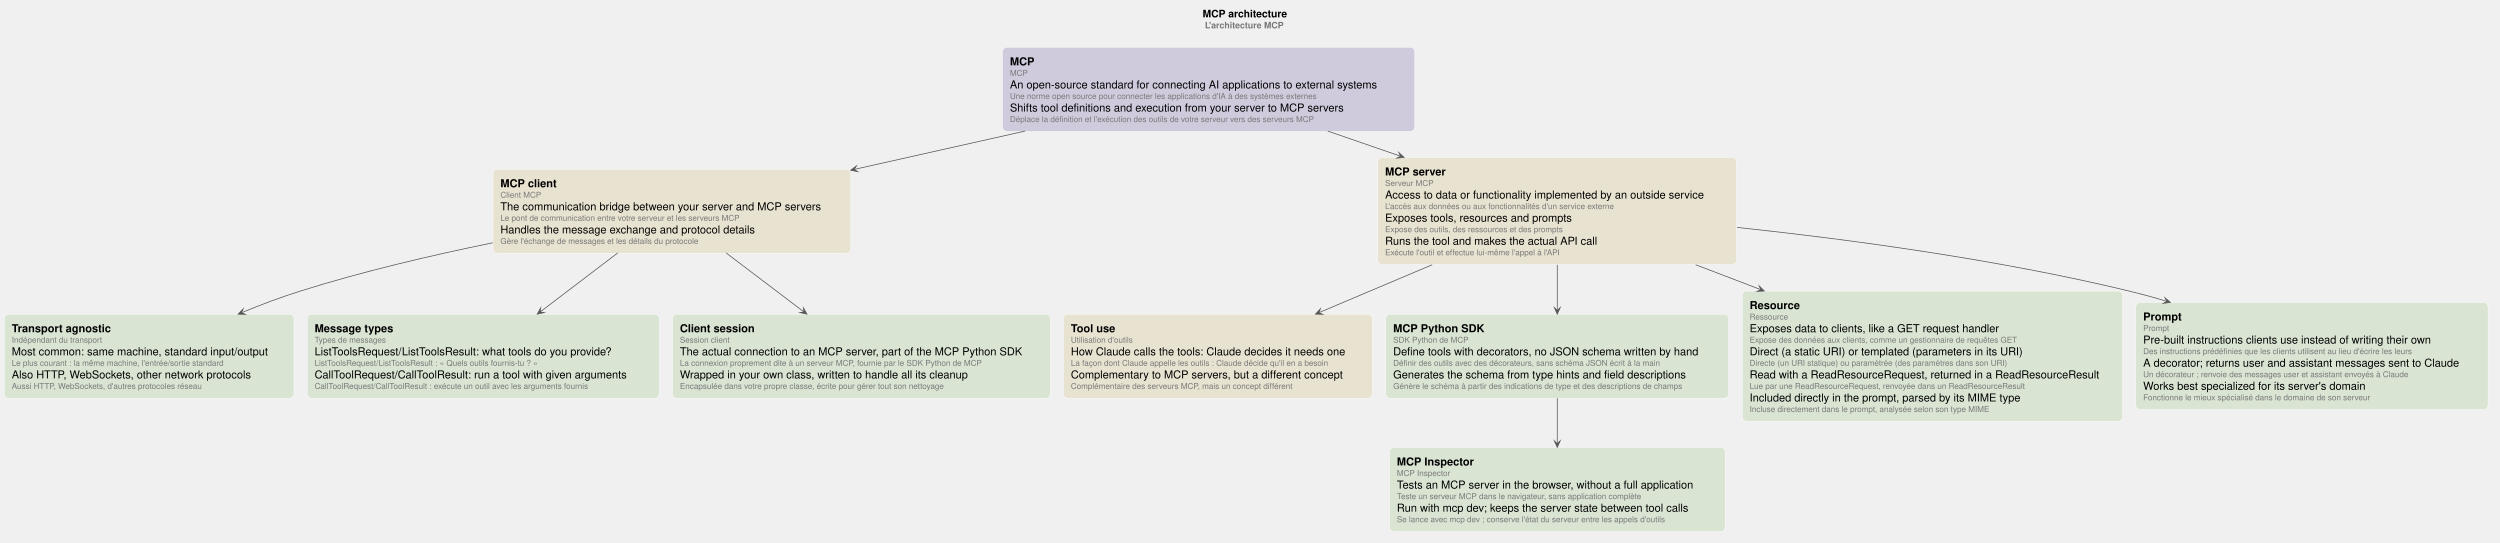
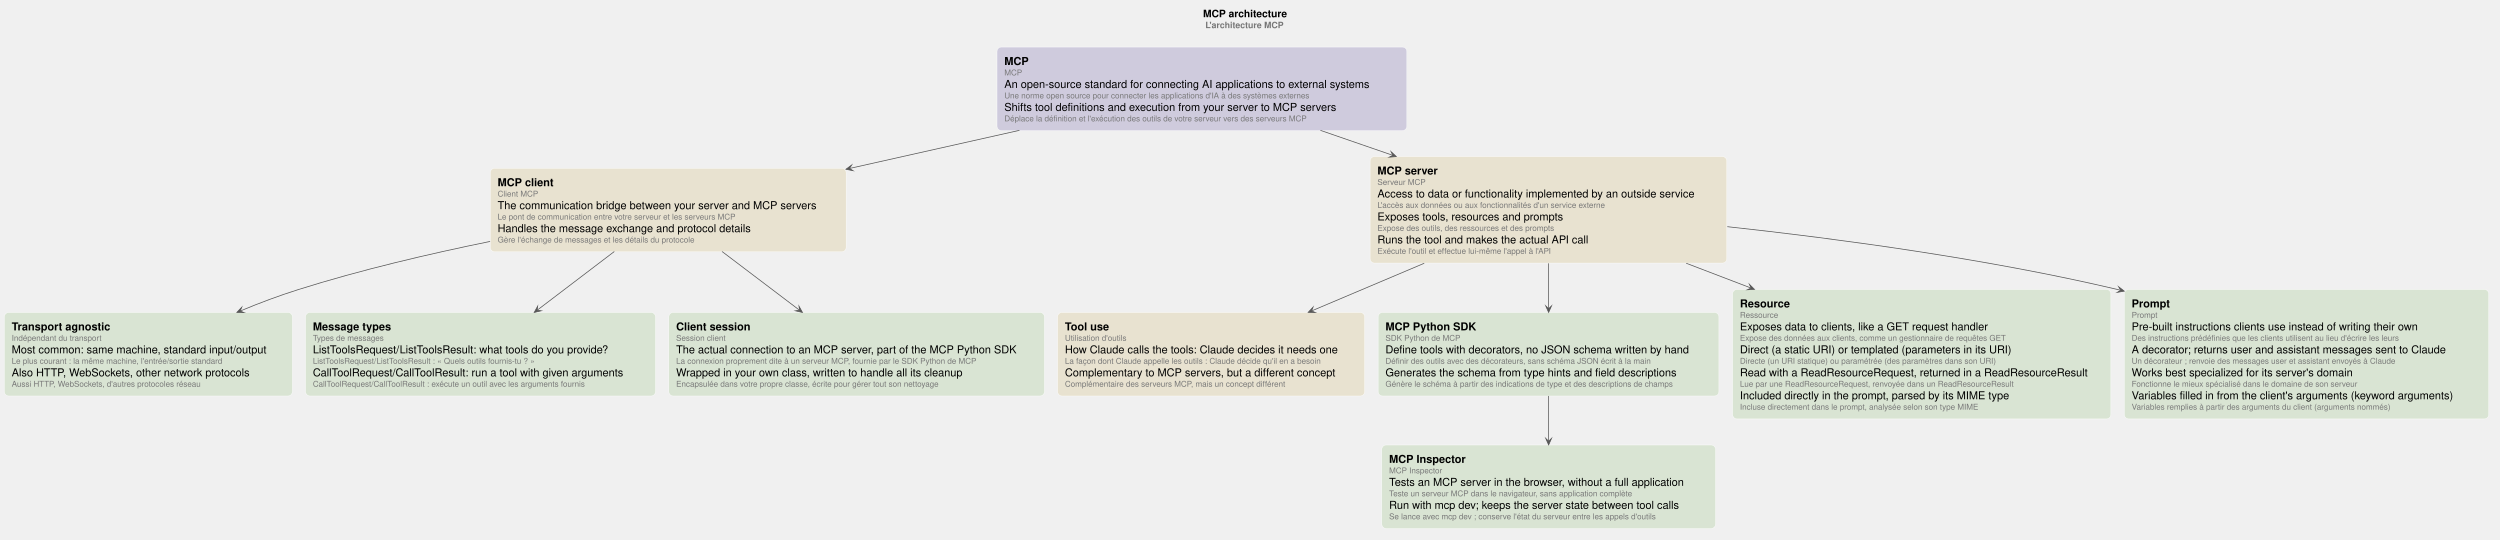
- <svg xmlns="http://www.w3.org/2000/svg" version="1.1" data-diagram-type="DESCRIPTION" style="width:3405px;height:739px;background:#FFFFFF;" width="3405px" height="739px" viewBox="0 0 3405 739" zoomAndPan="magnify" preserveAspectRatio="none" contentStyleType="text/css">
+ <svg xmlns="http://www.w3.org/2000/svg" version="1.1" data-diagram-type="DESCRIPTION" style="width:3424px;height:739px;background:#FFFFFF;" width="3424px" height="739px" viewBox="0 0 3424 739" zoomAndPan="magnify" preserveAspectRatio="none" contentStyleType="text/css">
  <defs />
  <g font-family="sans-serif" lengthAdjust="spacing">
    <g class="title" data-source-line="18">
-       <text x="1637.928" y="23.563" fill="#000" font-size="14" textLength="122.145" font-weight="700" font-family="Helvetica">MCP architecture</text>
-       <text x="1641.086" y="38.564" fill="#777" font-size="12" textLength="115.828" font-weight="700" font-family="Helvetica">L'architecture MCP</text>
+       <text x="1647.678" y="23.563" fill="#000" font-size="14" textLength="122.145" font-weight="700" font-family="Helvetica">MCP architecture</text>
+       <text x="1650.836" y="38.564" fill="#777" font-size="12" textLength="115.828" font-weight="700" font-family="Helvetica">L'architecture MCP</text>
    </g>
    <g class="entity" data-qualified-name="MCP" id="ent0001" data-source-line="20">
      <rect x="1365.5" y="64.459" width="561.318" height="114.377" fill="#CFCBDD" style="stroke:#FFF;stroke-width:0.5;" rx="6" ry="6" />
      <text x="1375.5" y="88.99" fill="#000" font-size="15" textLength="35.493" font-weight="700" font-family="Helvetica">MCP</text>
      <text x="1375.5" y="103.265" fill="#777" font-size="11" textLength="24.997" font-family="Helvetica">MCP</text>
      <text x="1375.5" y="120.449" fill="#000" font-size="15" textLength="541.318" font-family="Helvetica">An open-source standard for connecting AI applications to external systems</text>
      <text x="1375.5" y="134.724" fill="#777" font-size="11" textLength="449.072" font-family="Helvetica">Une norme open source pour connecter les applications d'IA à des systèmes externes</text>
      <text x="1375.5" y="151.908" fill="#000" font-size="15" textLength="491.067" font-family="Helvetica">Shifts tool definitions and execution from your server to MCP servers</text>
      <text x="1375.5" y="166.183" fill="#777" font-size="11" textLength="446.87" font-family="Helvetica">Déplace la définition et l'exécution des outils de votre serveur vers des serveurs MCP</text>
    </g>
    <g class="entity" data-qualified-name="CL" id="ent0002" data-source-line="21">
      <rect x="671.5" y="230.459" width="487.38" height="114.377" fill="#E8E2D0" style="stroke:#FFF;stroke-width:0.5;" rx="6" ry="6" />
      <text x="681.5" y="254.99" fill="#000" font-size="15" textLength="81.372" font-weight="700" font-family="Helvetica">MCP client</text>
      <text x="681.5" y="269.265" fill="#777" font-size="11" textLength="58.33" font-family="Helvetica">Client MCP</text>
      <text x="681.5" y="286.449" fill="#000" font-size="15" textLength="467.38" font-family="Helvetica">The communication bridge between your server and MCP servers</text>
      <text x="681.5" y="300.724" fill="#777" font-size="11" textLength="349.046" font-family="Helvetica">Le pont de communication entre votre serveur et les serveurs MCP</text>
      <text x="681.5" y="317.908" fill="#000" font-size="15" textLength="372.766" font-family="Helvetica">Handles the message exchange and protocol details</text>
      <text x="681.5" y="332.183" fill="#777" font-size="11" textLength="290.152" font-family="Helvetica">Gère l'échange de messages et les détails du protocole</text>
    </g>
    <g class="entity" data-qualified-name="TA" id="ent0003" data-source-line="22">
      <rect x="6" y="427.959" width="394.414" height="114.377" fill="#D9E4D3" style="stroke:#FFF;stroke-width:0.5;" rx="6" ry="6" />
      <text x="16" y="452.49" fill="#000" font-size="15" textLength="141.958" font-weight="700" font-family="Helvetica">Transport agnostic</text>
      <text x="16" y="466.765" fill="#777" font-size="11" textLength="131.979" font-family="Helvetica">Indépendant du transport</text>
      <text x="16" y="483.949" fill="#000" font-size="15" textLength="374.414" font-family="Helvetica">Most common: same machine, standard input/output</text>
      <text x="16" y="498.224" fill="#777" font-size="11" textLength="309.934" font-family="Helvetica">Le plus courant : la même machine, l'entrée/sortie standard</text>
      <text x="16" y="515.408" fill="#000" font-size="15" textLength="353.086" font-family="Helvetica">Also HTTP, WebSockets, other network protocols</text>
      <text x="16" y="529.683" fill="#777" font-size="11" textLength="279.281" font-family="Helvetica">Aussi HTTP, WebSockets, d'autres protocoles réseau</text>
    </g>
    <g class="entity" data-qualified-name="MT" id="ent0004" data-source-line="23">
      <rect x="418.5" y="427.959" width="479.265" height="114.377" fill="#D9E4D3" style="stroke:#FFF;stroke-width:0.5;" rx="6" ry="6" />
      <text x="428.5" y="452.49" fill="#000" font-size="15" textLength="113.525" font-weight="700" font-family="Helvetica">Message types</text>
      <text x="428.5" y="466.765" fill="#777" font-size="11" textLength="104.376" font-family="Helvetica">Types de messages</text>
      <text x="428.5" y="483.949" fill="#000" font-size="15" textLength="437.761" font-family="Helvetica">ListToolsRequest/ListToolsResult: what tools do you provide?</text>
      <text x="428.5" y="498.224" fill="#777" font-size="11" textLength="326.847" font-family="Helvetica">ListToolsRequest/ListToolsResult : « Quels outils fournis-tu ? »</text>
      <text x="428.5" y="515.408" fill="#000" font-size="15" textLength="459.265" font-family="Helvetica">CallToolRequest/CallToolResult: run a tool with given arguments</text>
      <text x="428.5" y="529.683" fill="#777" font-size="11" textLength="403.181" font-family="Helvetica">CallToolRequest/CallToolResult : exécute un outil avec les arguments fournis</text>
    </g>
    <g class="entity" data-qualified-name="SV" id="ent0005" data-source-line="24">
      <rect x="1876.5" y="214.459" width="488.545" height="145.836" fill="#E8E2D0" style="stroke:#FFF;stroke-width:0.5;" rx="6" ry="6" />
      <text x="1886.5" y="238.99" fill="#000" font-size="15" textLength="87.656" font-weight="700" font-family="Helvetica">MCP server</text>
      <text x="1886.5" y="253.265" fill="#777" font-size="11" textLength="68.943" font-family="Helvetica">Serveur MCP</text>
      <text x="1886.5" y="270.449" fill="#000" font-size="15" textLength="468.545" font-family="Helvetica">Access to data or functionality implemented by an outside service</text>
      <text x="1886.5" y="284.724" fill="#777" font-size="11" textLength="338.083" font-family="Helvetica">L'accès aux données ou aux fonctionnalités d'un service externe</text>
      <text x="1886.5" y="301.908" fill="#000" font-size="15" textLength="272.6" font-family="Helvetica">Exposes tools, resources and prompts</text>
      <text x="1886.5" y="316.183" fill="#777" font-size="11" textLength="259.225" font-family="Helvetica">Expose des outils, des ressources et des prompts</text>
      <text x="1886.5" y="333.367" fill="#000" font-size="15" textLength="306.584" font-family="Helvetica">Runs the tool and makes the actual API call</text>
      <text x="1886.5" y="347.642" fill="#777" font-size="11" textLength="260.831" font-family="Helvetica">Exécute l'outil et effectue lui-même l'appel à l'API</text>
    </g>
    <g class="entity" data-qualified-name="TU" id="ent0006" data-source-line="25">
      <rect x="1448.5" y="427.959" width="420.54" height="114.377" fill="#E8E2D0" style="stroke:#FFF;stroke-width:0.5;" rx="6" ry="6" />
      <text x="1458.5" y="452.49" fill="#000" font-size="15" textLength="64.834" font-weight="700" font-family="Helvetica">Tool use</text>
      <text x="1458.5" y="466.765" fill="#777" font-size="11" textLength="92.807" font-family="Helvetica">Utilisation d'outils</text>
      <text x="1458.5" y="483.949" fill="#000" font-size="15" textLength="400.54" font-family="Helvetica">How Claude calls the tools: Claude decides it needs one</text>
      <text x="1458.5" y="498.224" fill="#777" font-size="11" textLength="375.885" font-family="Helvetica">La façon dont Claude appelle les outils : Claude décide qu'il en a besoin</text>
      <text x="1458.5" y="515.408" fill="#000" font-size="15" textLength="398.24" font-family="Helvetica">Complementary to MCP servers, but a different concept</text>
      <text x="1458.5" y="529.683" fill="#777" font-size="11" textLength="324.473" font-family="Helvetica">Complémentaire des serveurs MCP, mais un concept différent</text>
    </g>
    <g class="entity" data-qualified-name="SDK" id="ent0007" data-source-line="26">
      <rect x="1887.5" y="427.959" width="466.719" height="114.377" fill="#D9E4D3" style="stroke:#FFF;stroke-width:0.5;" rx="6" ry="6" />
      <text x="1897.5" y="452.49" fill="#000" font-size="15" textLength="128.32" font-weight="700" font-family="Helvetica">MCP Python SDK</text>
      <text x="1897.5" y="466.765" fill="#777" font-size="11" textLength="106.219" font-family="Helvetica">SDK Python de MCP</text>
      <text x="1897.5" y="483.949" fill="#000" font-size="15" textLength="446.719" font-family="Helvetica">Define tools with decorators, no JSON schema written by hand</text>
      <text x="1897.5" y="498.224" fill="#777" font-size="11" textLength="387.261" font-family="Helvetica">Définir des outils avec des décorateurs, sans schéma JSON écrit à la main</text>
      <text x="1897.5" y="515.408" fill="#000" font-size="15" textLength="428.818" font-family="Helvetica">Generates the schema from type hints and field descriptions</text>
      <text x="1897.5" y="529.683" fill="#777" font-size="11" textLength="420.621" font-family="Helvetica">Génère le schéma à partir des indications de type et des descriptions de champs</text>
    </g>
    <g class="entity" data-qualified-name="CS" id="ent0008" data-source-line="27">
      <rect x="916" y="427.959" width="514.458" height="114.377" fill="#D9E4D3" style="stroke:#FFF;stroke-width:0.5;" rx="6" ry="6" />
      <text x="926" y="452.49" fill="#000" font-size="15" textLength="105.535" font-weight="700" font-family="Helvetica">Client session</text>
      <text x="926" y="466.765" fill="#777" font-size="11" textLength="72.424" font-family="Helvetica">Session client</text>
      <text x="926" y="483.949" fill="#000" font-size="15" textLength="494.458" font-family="Helvetica">The actual connection to an MCP server, part of the MCP Python SDK</text>
      <text x="926" y="498.224" fill="#777" font-size="11" textLength="437.352" font-family="Helvetica">La connexion proprement dite à un serveur MCP, fournie par le SDK Python de MCP</text>
      <text x="926" y="515.408" fill="#000" font-size="15" textLength="424.204" font-family="Helvetica">Wrapped in your own class, written to handle all its cleanup</text>
      <text x="926" y="529.683" fill="#777" font-size="11" textLength="387.771" font-family="Helvetica">Encapsulée dans votre propre classe, écrite pour gérer tout son nettoyage</text>
    </g>
    <g class="entity" data-qualified-name="INS" id="ent0009" data-source-line="28">
      <rect x="1892.5" y="609.459" width="457.117" height="114.377" fill="#D9E4D3" style="stroke:#FFF;stroke-width:0.5;" rx="6" ry="6" />
      <text x="1902.5" y="633.99" fill="#000" font-size="15" textLength="110.786" font-weight="700" font-family="Helvetica">MCP Inspector</text>
      <text x="1902.5" y="648.265" fill="#777" font-size="11" textLength="77.118" font-family="Helvetica">MCP Inspector</text>
      <text x="1902.5" y="665.449" fill="#000" font-size="15" textLength="437.117" font-family="Helvetica">Tests an MCP server in the browser, without a full application</text>
      <text x="1902.5" y="679.724" fill="#777" font-size="11" textLength="357.86" font-family="Helvetica">Teste un serveur MCP dans le navigateur, sans application complète</text>
      <text x="1902.5" y="696.908" fill="#000" font-size="15" textLength="428.079" font-family="Helvetica">Run with mcp dev; keeps the server state between tool calls</text>
      <text x="1902.5" y="711.183" fill="#777" font-size="11" textLength="395.184" font-family="Helvetica">Se lance avec mcp dev ; conserve l'état du serveur entre les appels d'outils</text>
    </g>
    <g class="entity" data-qualified-name="RS" id="ent0010" data-source-line="29">
      <rect x="2373" y="396.459" width="518.032" height="177.295" fill="#D9E4D3" style="stroke:#FFF;stroke-width:0.5;" rx="6" ry="6" />
      <text x="2383" y="420.99" fill="#000" font-size="15" textLength="70.891" font-weight="700" font-family="Helvetica">Resource</text>
      <text x="2383" y="435.265" fill="#777" font-size="11" textLength="55.043" font-family="Helvetica">Ressource</text>
      <text x="2383" y="452.449" fill="#000" font-size="15" textLength="360.571" font-family="Helvetica">Exposes data to clients, like a GET request handler</text>
      <text x="2383" y="466.724" fill="#777" font-size="11" textLength="386.047" font-family="Helvetica">Expose des données aux clients, comme un gestionnaire de requêtes GET</text>
      <text x="2383" y="483.908" fill="#000" font-size="15" textLength="394.387" font-family="Helvetica">Direct (a static URI) or templated (parameters in its URI)</text>
      <text x="2383" y="498.183" fill="#777" font-size="11" textLength="370.632" font-family="Helvetica">Directe (un URI statique) ou paramétrée (des paramètres dans son URI)</text>
      <text x="2383" y="515.367" fill="#000" font-size="15" textLength="498.032" font-family="Helvetica">Read with a ReadResourceRequest, returned in a ReadResourceResult</text>
      <text x="2383" y="529.642" fill="#777" font-size="11" textLength="393.755" font-family="Helvetica">Lue par une ReadResourceRequest, renvoyée dans un ReadResourceResult</text>
      <text x="2383" y="546.826" fill="#000" font-size="15" textLength="397.771" font-family="Helvetica">Included directly in the prompt, parsed by its MIME type</text>
      <text x="2383" y="561.101" fill="#777" font-size="11" textLength="349.309" font-family="Helvetica">Incluse directement dans le prompt, analysée selon son type MIME</text>
    </g>
    <g class="entity" data-qualified-name="PR" id="ent0011" data-source-line="30">
-       <rect x="2909" y="411.959" width="479.756" height="145.836" fill="#D9E4D3" style="stroke:#FFF;stroke-width:0.5;" rx="6" ry="6" />
-       <text x="2919" y="436.49" fill="#000" font-size="15" textLength="54.265" font-weight="700" font-family="Helvetica">Prompt</text>
-       <text x="2919" y="450.765" fill="#777" font-size="11" textLength="37.732" font-family="Helvetica">Prompt</text>
-       <text x="2919" y="467.949" fill="#000" font-size="15" textLength="426.672" font-family="Helvetica">Pre-built instructions clients use instead of writing their own</text>
-       <text x="2919" y="482.224" fill="#777" font-size="11" textLength="395.903" font-family="Helvetica">Des instructions prédéfinies que les clients utilisent au lieu d'écrire les leurs</text>
-       <text x="2919" y="499.408" fill="#000" font-size="15" textLength="459.756" font-family="Helvetica">A decorator; returns user and assistant messages sent to Claude</text>
-       <text x="2919" y="513.683" fill="#777" font-size="11" textLength="385.875" font-family="Helvetica">Un décorateur ; renvoie des messages user et assistant envoyés à Claude</text>
-       <text x="2919" y="530.867" fill="#000" font-size="15" textLength="328.521" font-family="Helvetica">Works best specialized for its server's domain</text>
-       <text x="2919" y="545.142" fill="#777" font-size="11" textLength="329.672" font-family="Helvetica">Fonctionne le mieux spécialisé dans le domaine de son serveur</text>
+       <rect x="2909.5" y="396.459" width="499.063" height="177.295" fill="#D9E4D3" style="stroke:#FFF;stroke-width:0.5;" rx="6" ry="6" />
+       <text x="2919.5" y="420.99" fill="#000" font-size="15" textLength="54.265" font-weight="700" font-family="Helvetica">Prompt</text>
+       <text x="2919.5" y="435.265" fill="#777" font-size="11" textLength="37.732" font-family="Helvetica">Prompt</text>
+       <text x="2919.5" y="452.449" fill="#000" font-size="15" textLength="426.672" font-family="Helvetica">Pre-built instructions clients use instead of writing their own</text>
+       <text x="2919.5" y="466.724" fill="#777" font-size="11" textLength="395.903" font-family="Helvetica">Des instructions prédéfinies que les clients utilisent au lieu d'écrire les leurs</text>
+       <text x="2919.5" y="483.908" fill="#000" font-size="15" textLength="459.756" font-family="Helvetica">A decorator; returns user and assistant messages sent to Claude</text>
+       <text x="2919.5" y="498.183" fill="#777" font-size="11" textLength="385.875" font-family="Helvetica">Un décorateur ; renvoie des messages user et assistant envoyés à Claude</text>
+       <text x="2919.5" y="515.367" fill="#000" font-size="15" textLength="328.521" font-family="Helvetica">Works best specialized for its server's domain</text>
+       <text x="2919.5" y="529.642" fill="#777" font-size="11" textLength="329.672" font-family="Helvetica">Fonctionne le mieux spécialisé dans le domaine de son serveur</text>
+       <text x="2919.5" y="546.826" fill="#000" font-size="15" textLength="479.063" font-family="Helvetica">Variables filled in from the client's arguments (keyword arguments)</text>
+       <text x="2919.5" y="561.101" fill="#777" font-size="11" textLength="379.382" font-family="Helvetica">Variables remplies à partir des arguments du client (arguments nommés)</text>
    </g>
    <g class="link" data-entity-1="ent0001" data-entity-2="ent0002" id="lnk12" data-link-type="dependency">
      <polygon points="1158.599,231.808,1168.256,233.74,1163.478,230.713,1166.505,225.934,1158.599,231.808" fill="#555" style="stroke:#555;stroke-width:1;stroke-linejoin:miter;stroke-miterlimit:10;" />
      <path d="M1396.22,178.497 C1319.408,195.73 1239.87,213.574 1163.478,230.713" style="stroke:#555;stroke-width:1;" fill="none" />
    </g>
    <g class="link" data-entity-1="ent0001" data-entity-2="ent0005" id="lnk13" data-link-type="dependency">
      <polygon points="1912.4,214.437,1905.198,207.719,1907.674,212.805,1902.587,215.281,1912.4,214.437" fill="#555" style="stroke:#555;stroke-width:1;stroke-linejoin:miter;stroke-miterlimit:10;" />
      <path d="M1808.471,178.554 C1841.92,190.103 1872.854,200.783 1907.674,212.805" style="stroke:#555;stroke-width:1;" fill="none" />
    </g>
    <g class="link" data-entity-1="ent0002" data-entity-2="ent0003" id="lnk14" data-link-type="dependency">
      <polygon points="324.369,427.867,334.215,428.108,328.986,425.949,331.145,420.72,324.369,427.867" fill="#555" style="stroke:#555;stroke-width:1;stroke-linejoin:miter;stroke-miterlimit:10;" />
      <path d="M671.249,330.663 C587.245,347.788 493.155,369.875 409,396.459 C381.119,405.267 356.446,414.538 328.986,425.949" style="stroke:#555;stroke-width:1;" fill="none" />
    </g>
    <g class="link" data-entity-1="ent0002" data-entity-2="ent0004" id="lnk15" data-link-type="dependency">
      <polygon points="731.657,427.928,741.241,425.663,735.636,424.901,736.398,419.296,731.657,427.928" fill="#555" style="stroke:#555;stroke-width:1;stroke-linejoin:miter;stroke-miterlimit:10;" />
      <path d="M841.354,344.481 C806.942,370.658 770.049,398.723 735.636,424.901" style="stroke:#555;stroke-width:1;" fill="none" />
    </g>
    <g class="link" data-entity-1="ent0005" data-entity-2="ent0006" id="lnk16" data-link-type="dependency">
      <polygon points="1791.664,427.821,1801.511,427.997,1796.269,425.872,1798.393,420.63,1791.664,427.821" fill="#555" style="stroke:#555;stroke-width:1;stroke-linejoin:miter;stroke-miterlimit:10;" />
      <path d="M1950.609,360.562 C1898.147,382.762 1845.802,404.912 1796.269,425.872" style="stroke:#555;stroke-width:1;" fill="none" />
    </g>
    <g class="link" data-entity-1="ent0005" data-entity-2="ent0007" id="lnk17" data-link-type="dependency">
      <polygon points="2121,427.9,2125,418.9,2121,422.9,2117,418.9,2121,427.9" fill="#555" style="stroke:#555;stroke-width:1;stroke-linejoin:miter;stroke-miterlimit:10;" />
      <path d="M2121,360.701 C2121,382.89 2121,401.965 2121,422.9" style="stroke:#555;stroke-width:1;" fill="none" />
    </g>
    <g class="link" data-entity-1="ent0007" data-entity-2="ent0009" id="lnk18" data-link-type="dependency">
      <polygon points="2121,609.356,2125,600.356,2121,604.356,2117,600.356,2121,609.356" fill="#555" style="stroke:#555;stroke-width:1;stroke-linejoin:miter;stroke-miterlimit:10;" />
      <path d="M2121,542.261 C2121,563.647 2121,582.989 2121,604.356" style="stroke:#555;stroke-width:1;" fill="none" />
    </g>
    <g class="link" data-entity-1="ent0002" data-entity-2="ent0008" id="lnk19" data-link-type="dependency">
      <polygon points="1099.057,427.928,1094.299,419.305,1095.072,424.909,1089.468,425.681,1099.057,427.928" fill="#555" style="stroke:#555;stroke-width:1;stroke-linejoin:miter;stroke-miterlimit:10;" />
      <path d="M988.932,344.481 C1023.478,370.658 1060.525,398.731 1095.072,424.909" style="stroke:#555;stroke-width:1;" fill="none" />
    </g>
    <g class="link" data-entity-1="ent0005" data-entity-2="ent0010" id="lnk20" data-link-type="dependency">
      <polygon points="2402.966,396.334,2395.989,389.382,2398.296,394.548,2393.131,396.854,2402.966,396.334" fill="#555" style="stroke:#555;stroke-width:1;stroke-linejoin:miter;stroke-miterlimit:10;" />
      <path d="M2309.463,360.562 C2339.898,372.206 2367.029,382.586 2398.296,394.548" style="stroke:#555;stroke-width:1;" fill="none" />
    </g>
    <g class="link" data-entity-1="ent0005" data-entity-2="ent0011" id="lnk21" data-link-type="dependency">
-       <polygon points="2956.09,411.944,2948.65,405.49,2951.308,410.484,2946.314,413.141,2956.09,411.944" fill="#555" style="stroke:#555;stroke-width:1;stroke-linejoin:miter;stroke-miterlimit:10;" />
-       <path d="M2365.903,309.712 C2520.533,326.246 2723.684,353.714 2900,396.459 C2918.369,400.912 2932.501,404.742 2951.308,410.484" style="stroke:#555;stroke-width:1;" fill="none" />
+       <polygon points="2909.398,398.731,2901.622,392.687,2904.544,397.53,2899.701,400.453,2909.398,398.731" fill="#555" style="stroke:#555;stroke-width:1;stroke-linejoin:miter;stroke-miterlimit:10;" />
+       <path d="M2365.726,310.455 C2520.286,327.276 2723.428,354.784 2900,396.459 C2903.118,397.195 2901.398,396.752 2904.544,397.53" style="stroke:#555;stroke-width:1;" fill="none" />
    </g>
  </g>
</svg>
